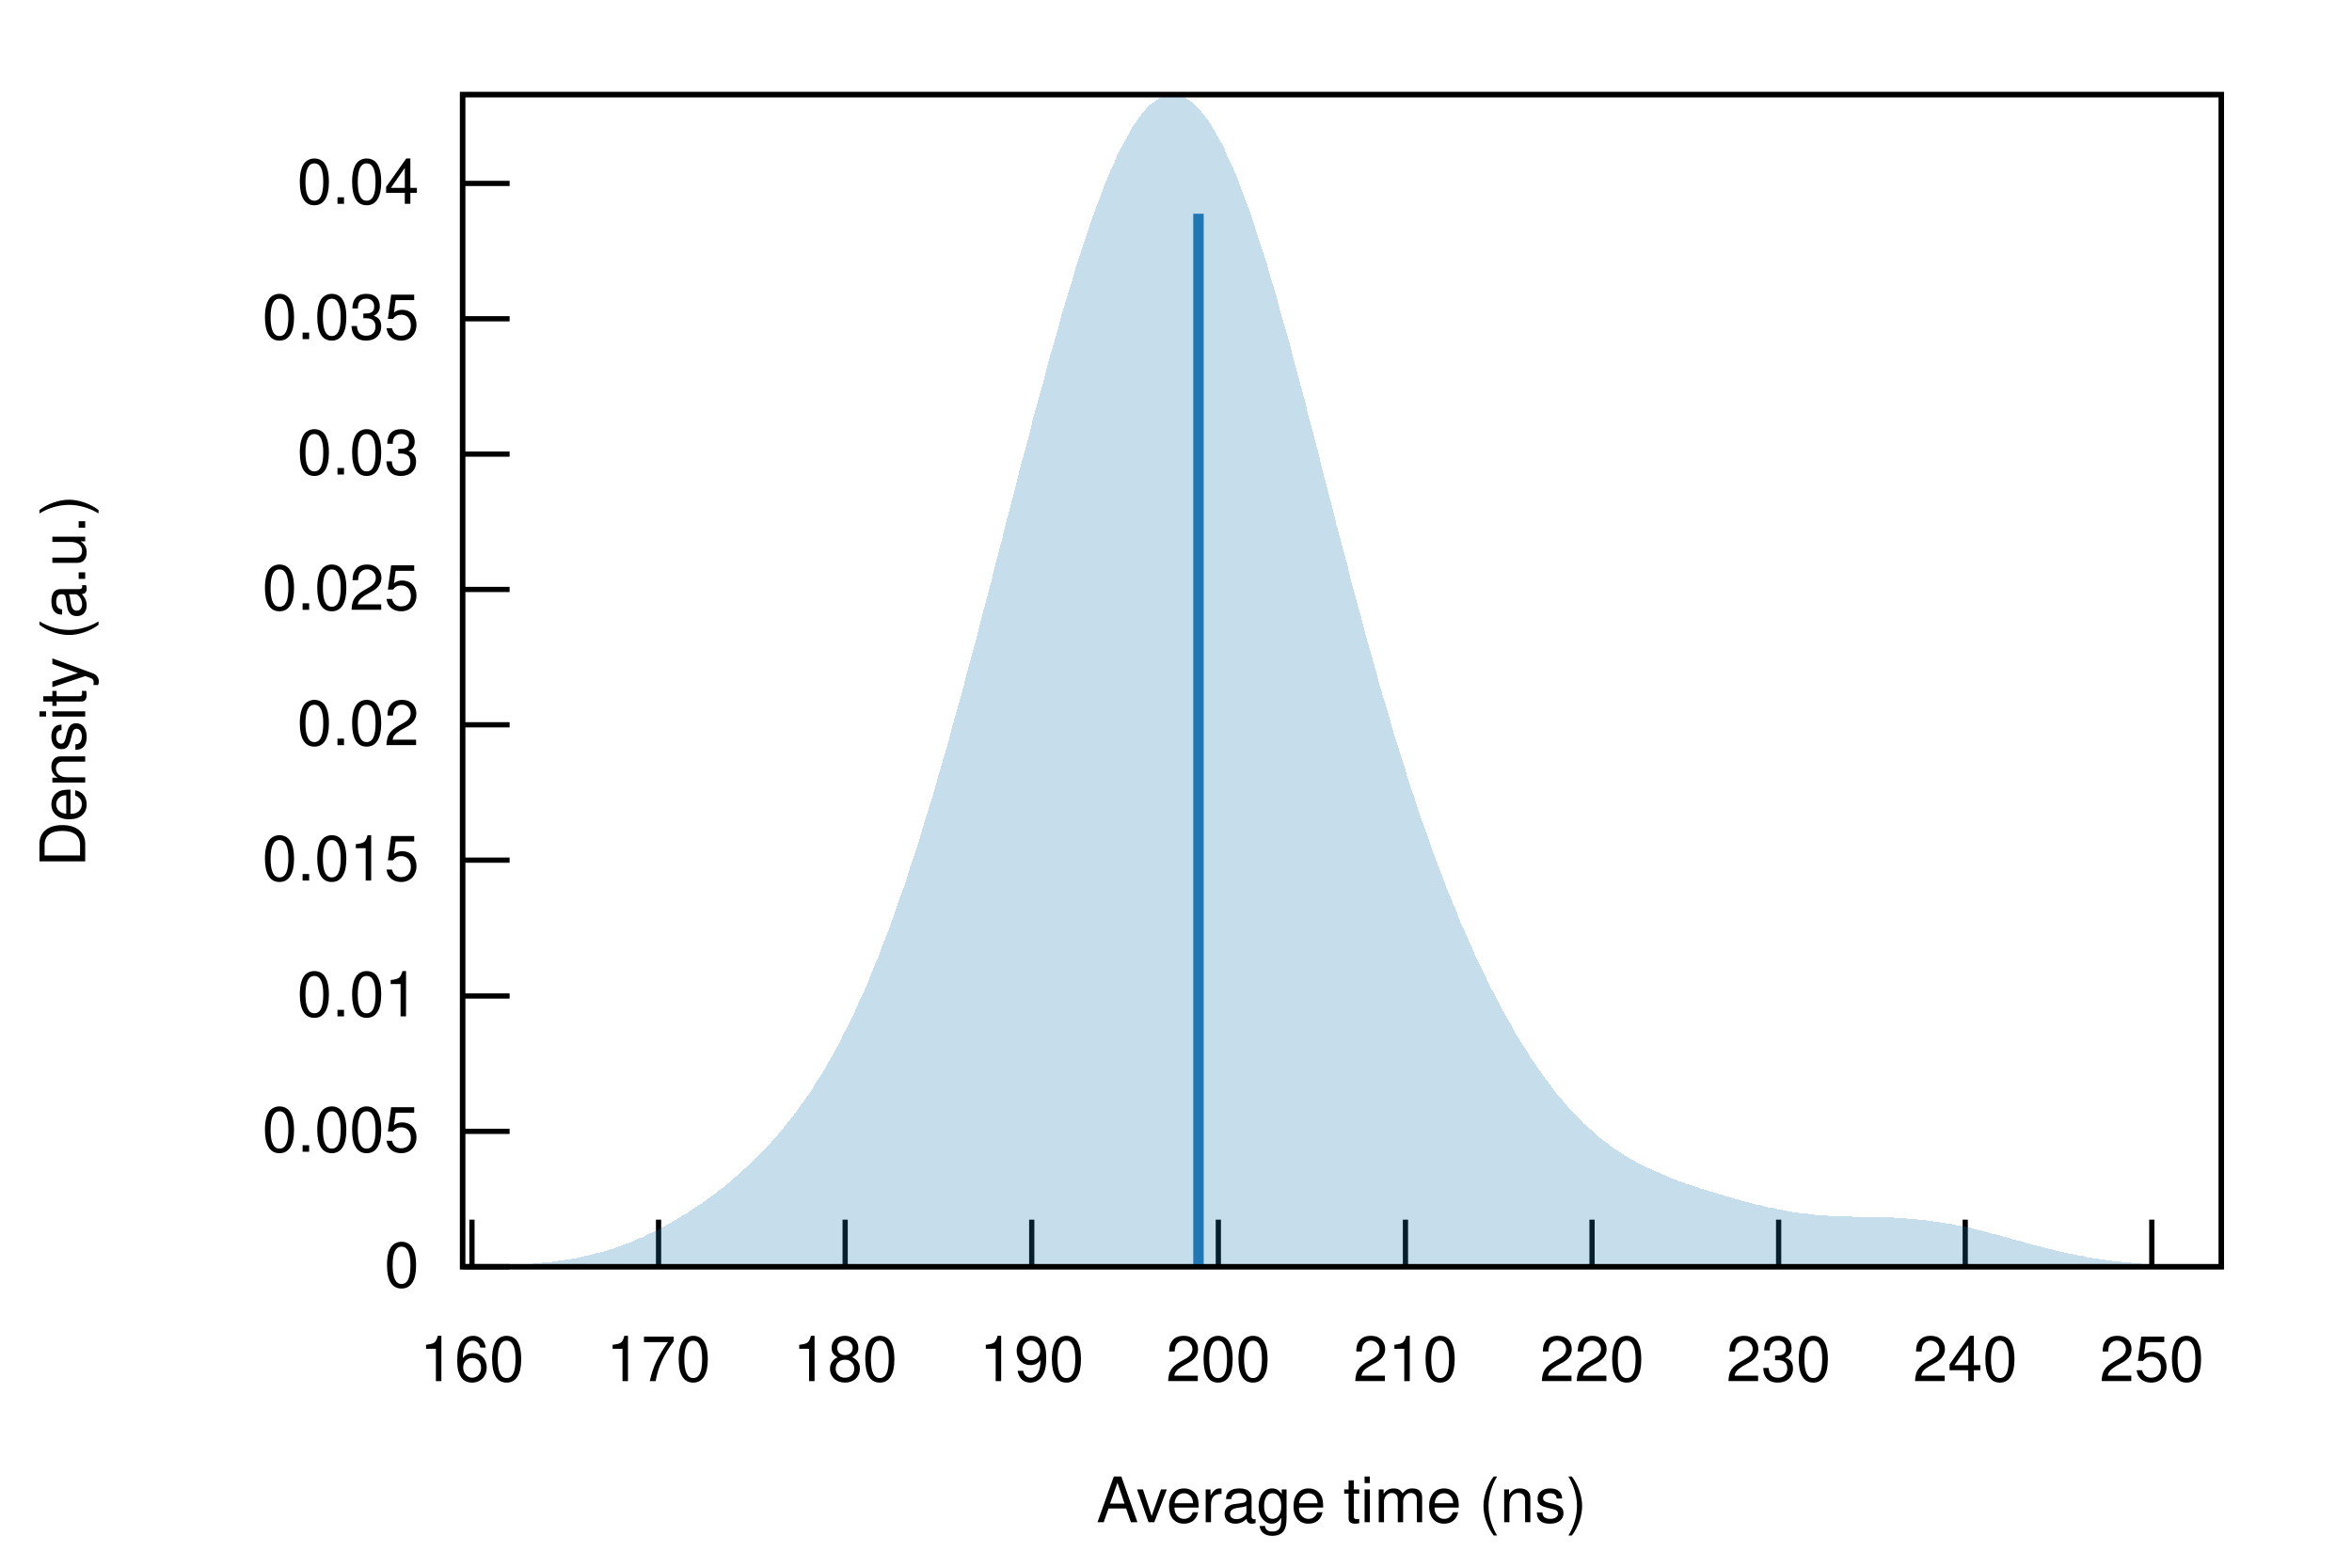
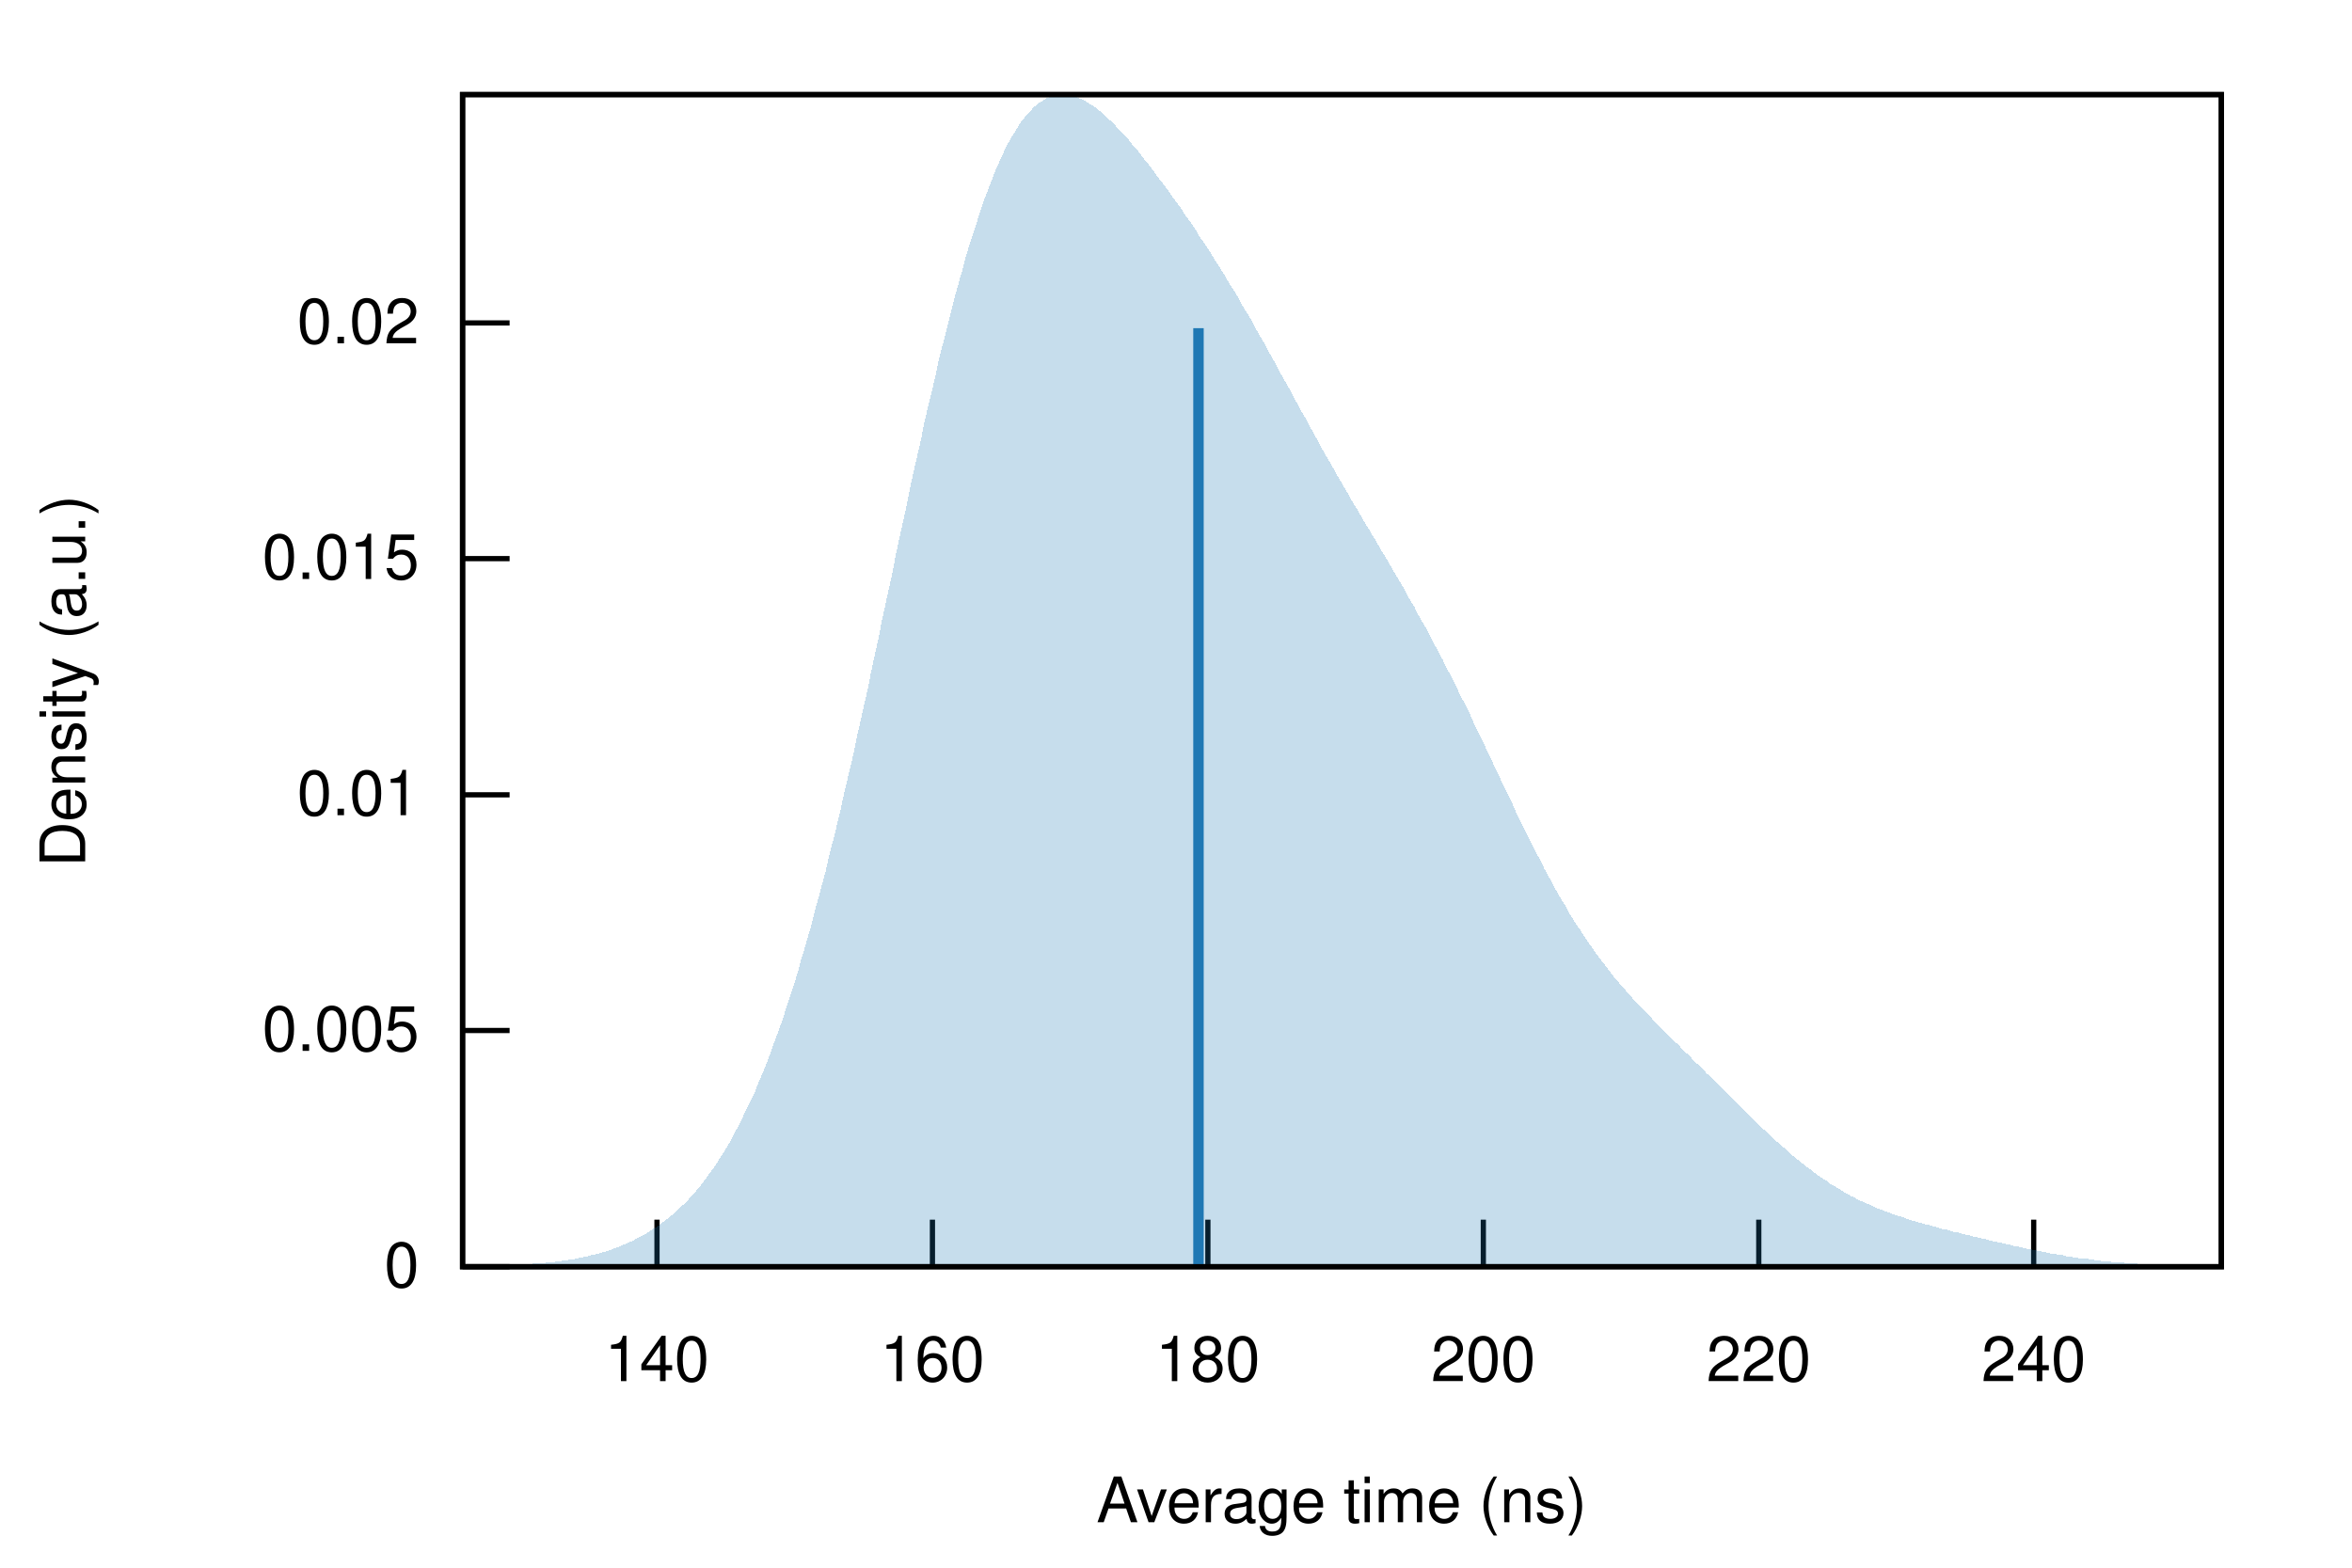
<svg xmlns="http://www.w3.org/2000/svg" xmlns:xlink="http://www.w3.org/1999/xlink" viewBox="0 0 450 300">
  <g id="gnuplot_canvas">
    <rect x="0" y="0" width="450" height="300" fill="none" />
    <defs>
      <circle id="gpDot" r="0.5" stroke-width="0.5" />
      <path id="gpPt0" stroke-width="0.222" stroke="currentColor" d="M-1,0 h2 M0,-1 v2" />
      <path id="gpPt1" stroke-width="0.222" stroke="currentColor" d="M-1,-1 L1,1 M1,-1 L-1,1" />
      <path id="gpPt2" stroke-width="0.222" stroke="currentColor" d="M-1,0 L1,0 M0,-1 L0,1 M-1,-1 L1,1 M-1,1 L1,-1" />
      <rect id="gpPt3" stroke-width="0.222" stroke="currentColor" x="-1" y="-1" width="2" height="2" />
      <rect id="gpPt4" stroke-width="0.222" stroke="currentColor" fill="currentColor" x="-1" y="-1" width="2" height="2" />
      <circle id="gpPt5" stroke-width="0.222" stroke="currentColor" cx="0" cy="0" r="1" />
      <use xlink:href="#gpPt5" id="gpPt6" fill="currentColor" stroke="none" />
      <path id="gpPt7" stroke-width="0.222" stroke="currentColor" d="M0,-1.33 L-1.33,0.67 L1.33,0.67 z" />
      <use xlink:href="#gpPt7" id="gpPt8" fill="currentColor" stroke="none" />
      <use xlink:href="#gpPt7" id="gpPt9" stroke="currentColor" transform="rotate(180)" />
      <use xlink:href="#gpPt9" id="gpPt10" fill="currentColor" stroke="none" />
      <use xlink:href="#gpPt3" id="gpPt11" stroke="currentColor" transform="rotate(45)" />
      <use xlink:href="#gpPt11" id="gpPt12" fill="currentColor" stroke="none" />
      <path id="gpPt13" stroke-width="0.222" stroke="currentColor" d="M0,1.330 L1.265,0.411 L0.782,-1.067 L-0.782,-1.076 L-1.265,0.411 z" />
      <use xlink:href="#gpPt13" id="gpPt14" fill="currentColor" stroke="none" />
      <filter id="textbox" filterUnits="objectBoundingBox" x="0" y="0" height="1" width="1">
        <feFlood flood-color="white" flood-opacity="1" result="bgnd" />
        <feComposite in="SourceGraphic" in2="bgnd" operator="atop" />
      </filter>
      <filter id="greybox" filterUnits="objectBoundingBox" x="0" y="0" height="1" width="1">
        <feFlood flood-color="lightgrey" flood-opacity="1" result="grey" />
        <feComposite in="SourceGraphic" in2="grey" operator="atop" />
      </filter>
    </defs>
    <g fill="none" color="white" stroke="currentColor" stroke-width="1.00" stroke-linecap="butt" stroke-linejoin="miter">
</g>
    <g fill="none" color="black" stroke="currentColor" stroke-width="1.00" stroke-linecap="butt" stroke-linejoin="miter">
      <path stroke="black" d="M88.5,242.4 L97.5,242.4  " />
      <g transform="translate(80.2,246.3)" stroke="none" fill="black" font-family="Helvetica" font-size="12.00" text-anchor="end">
        <text>
          <tspan font-family="Helvetica"> 0</tspan>
        </text>
      </g>
    </g>
    <g fill="none" color="black" stroke="currentColor" stroke-width="1.00" stroke-linecap="butt" stroke-linejoin="miter">
-       <path stroke="black" d="M88.5,216.5 L97.5,216.5  " />
-       <g transform="translate(80.2,220.4)" stroke="none" fill="black" font-family="Helvetica" font-size="12.00" text-anchor="end">
+       <path stroke="black" d="M88.5,197.2 L97.5,197.2  " />
+       <g transform="translate(80.2,201.1)" stroke="none" fill="black" font-family="Helvetica" font-size="12.00" text-anchor="end">
        <text>
          <tspan font-family="Helvetica"> 0.005</tspan>
        </text>
      </g>
    </g>
    <g fill="none" color="black" stroke="currentColor" stroke-width="1.00" stroke-linecap="butt" stroke-linejoin="miter">
-       <path stroke="black" d="M88.5,190.6 L97.5,190.6  " />
-       <g transform="translate(80.2,194.5)" stroke="none" fill="black" font-family="Helvetica" font-size="12.00" text-anchor="end">
+       <path stroke="black" d="M88.5,152.1 L97.5,152.1  " />
+       <g transform="translate(80.2,156.0)" stroke="none" fill="black" font-family="Helvetica" font-size="12.00" text-anchor="end">
        <text>
          <tspan font-family="Helvetica"> 0.01</tspan>
        </text>
      </g>
    </g>
    <g fill="none" color="black" stroke="currentColor" stroke-width="1.00" stroke-linecap="butt" stroke-linejoin="miter">
-       <path stroke="black" d="M88.5,164.6 L97.5,164.6  " />
-       <g transform="translate(80.2,168.5)" stroke="none" fill="black" font-family="Helvetica" font-size="12.00" text-anchor="end">
+       <path stroke="black" d="M88.5,106.9 L97.5,106.9  " />
+       <g transform="translate(80.2,110.8)" stroke="none" fill="black" font-family="Helvetica" font-size="12.00" text-anchor="end">
        <text>
          <tspan font-family="Helvetica"> 0.015</tspan>
        </text>
      </g>
    </g>
    <g fill="none" color="black" stroke="currentColor" stroke-width="1.00" stroke-linecap="butt" stroke-linejoin="miter">
-       <path stroke="black" d="M88.5,138.7 L97.5,138.7  " />
-       <g transform="translate(80.2,142.6)" stroke="none" fill="black" font-family="Helvetica" font-size="12.00" text-anchor="end">
+       <path stroke="black" d="M88.5,61.8 L97.5,61.8  " />
+       <g transform="translate(80.2,65.7)" stroke="none" fill="black" font-family="Helvetica" font-size="12.00" text-anchor="end">
        <text>
          <tspan font-family="Helvetica"> 0.02</tspan>
        </text>
      </g>
    </g>
    <g fill="none" color="black" stroke="currentColor" stroke-width="1.00" stroke-linecap="butt" stroke-linejoin="miter">
-       <path stroke="black" d="M88.5,112.8 L97.5,112.8  " />
-       <g transform="translate(80.2,116.7)" stroke="none" fill="black" font-family="Helvetica" font-size="12.00" text-anchor="end">
+       <path stroke="black" d="M125.7,242.4 L125.7,233.4  " />
+       <g transform="translate(125.7,264.3)" stroke="none" fill="black" font-family="Helvetica" font-size="12.00" text-anchor="middle">
        <text>
-           <tspan font-family="Helvetica"> 0.025</tspan>
+           <tspan font-family="Helvetica"> 140</tspan>
        </text>
      </g>
    </g>
    <g fill="none" color="black" stroke="currentColor" stroke-width="1.00" stroke-linecap="butt" stroke-linejoin="miter">
-       <path stroke="black" d="M88.5,86.9 L97.5,86.9  " />
-       <g transform="translate(80.2,90.8)" stroke="none" fill="black" font-family="Helvetica" font-size="12.00" text-anchor="end">
-         <text>
-           <tspan font-family="Helvetica"> 0.03</tspan>
-         </text>
-       </g>
-     </g>
-     <g fill="none" color="black" stroke="currentColor" stroke-width="1.00" stroke-linecap="butt" stroke-linejoin="miter">
-       <path stroke="black" d="M88.5,61.0 L97.5,61.0  " />
-       <g transform="translate(80.2,64.9)" stroke="none" fill="black" font-family="Helvetica" font-size="12.00" text-anchor="end">
-         <text>
-           <tspan font-family="Helvetica"> 0.035</tspan>
-         </text>
-       </g>
-     </g>
-     <g fill="none" color="black" stroke="currentColor" stroke-width="1.00" stroke-linecap="butt" stroke-linejoin="miter">
-       <path stroke="black" d="M88.5,35.1 L97.5,35.1  " />
-       <g transform="translate(80.2,39.0)" stroke="none" fill="black" font-family="Helvetica" font-size="12.00" text-anchor="end">
-         <text>
-           <tspan font-family="Helvetica"> 0.04</tspan>
-         </text>
-       </g>
-     </g>
-     <g fill="none" color="black" stroke="currentColor" stroke-width="1.00" stroke-linecap="butt" stroke-linejoin="miter">
-       <path stroke="black" d="M90.3,242.4 L90.3,233.4  " />
-       <g transform="translate(90.3,264.3)" stroke="none" fill="black" font-family="Helvetica" font-size="12.00" text-anchor="middle">
+       <path stroke="black" d="M178.4,242.4 L178.4,233.4  " />
+       <g transform="translate(178.4,264.3)" stroke="none" fill="black" font-family="Helvetica" font-size="12.00" text-anchor="middle">
        <text>
          <tspan font-family="Helvetica"> 160</tspan>
        </text>
      </g>
    </g>
    <g fill="none" color="black" stroke="currentColor" stroke-width="1.00" stroke-linecap="butt" stroke-linejoin="miter">
-       <path stroke="black" d="M126.0,242.4 L126.0,233.4  " />
-       <g transform="translate(126.0,264.3)" stroke="none" fill="black" font-family="Helvetica" font-size="12.00" text-anchor="middle">
-         <text>
-           <tspan font-family="Helvetica"> 170</tspan>
-         </text>
-       </g>
-     </g>
-     <g fill="none" color="black" stroke="currentColor" stroke-width="1.00" stroke-linecap="butt" stroke-linejoin="miter">
-       <path stroke="black" d="M161.7,242.4 L161.7,233.4  " />
-       <g transform="translate(161.7,264.3)" stroke="none" fill="black" font-family="Helvetica" font-size="12.00" text-anchor="middle">
+       <path stroke="black" d="M231.1,242.4 L231.1,233.4  " />
+       <g transform="translate(231.1,264.3)" stroke="none" fill="black" font-family="Helvetica" font-size="12.00" text-anchor="middle">
        <text>
          <tspan font-family="Helvetica"> 180</tspan>
        </text>
      </g>
    </g>
    <g fill="none" color="black" stroke="currentColor" stroke-width="1.00" stroke-linecap="butt" stroke-linejoin="miter">
-       <path stroke="black" d="M197.4,242.4 L197.4,233.4  " />
-       <g transform="translate(197.4,264.3)" stroke="none" fill="black" font-family="Helvetica" font-size="12.00" text-anchor="middle">
-         <text>
-           <tspan font-family="Helvetica"> 190</tspan>
-         </text>
-       </g>
-     </g>
-     <g fill="none" color="black" stroke="currentColor" stroke-width="1.00" stroke-linecap="butt" stroke-linejoin="miter">
-       <path stroke="black" d="M233.1,242.4 L233.1,233.4  " />
-       <g transform="translate(233.1,264.3)" stroke="none" fill="black" font-family="Helvetica" font-size="12.00" text-anchor="middle">
+       <path stroke="black" d="M283.8,242.4 L283.8,233.4  " />
+       <g transform="translate(283.8,264.3)" stroke="none" fill="black" font-family="Helvetica" font-size="12.00" text-anchor="middle">
        <text>
          <tspan font-family="Helvetica"> 200</tspan>
        </text>
      </g>
    </g>
    <g fill="none" color="black" stroke="currentColor" stroke-width="1.00" stroke-linecap="butt" stroke-linejoin="miter">
-       <path stroke="black" d="M268.9,242.4 L268.9,233.4  " />
-       <g transform="translate(268.9,264.3)" stroke="none" fill="black" font-family="Helvetica" font-size="12.00" text-anchor="middle">
-         <text>
-           <tspan font-family="Helvetica"> 210</tspan>
-         </text>
-       </g>
-     </g>
-     <g fill="none" color="black" stroke="currentColor" stroke-width="1.00" stroke-linecap="butt" stroke-linejoin="miter">
-       <path stroke="black" d="M304.6,242.4 L304.6,233.4  " />
-       <g transform="translate(304.6,264.3)" stroke="none" fill="black" font-family="Helvetica" font-size="12.00" text-anchor="middle">
+       <path stroke="black" d="M336.5,242.4 L336.5,233.4  " />
+       <g transform="translate(336.5,264.3)" stroke="none" fill="black" font-family="Helvetica" font-size="12.00" text-anchor="middle">
        <text>
          <tspan font-family="Helvetica"> 220</tspan>
        </text>
      </g>
    </g>
    <g fill="none" color="black" stroke="currentColor" stroke-width="1.00" stroke-linecap="butt" stroke-linejoin="miter">
-       <path stroke="black" d="M340.3,242.4 L340.3,233.4  " />
-       <g transform="translate(340.3,264.3)" stroke="none" fill="black" font-family="Helvetica" font-size="12.00" text-anchor="middle">
-         <text>
-           <tspan font-family="Helvetica"> 230</tspan>
-         </text>
-       </g>
-     </g>
-     <g fill="none" color="black" stroke="currentColor" stroke-width="1.00" stroke-linecap="butt" stroke-linejoin="miter">
-       <path stroke="black" d="M376.0,242.4 L376.0,233.4  " />
-       <g transform="translate(376.0,264.3)" stroke="none" fill="black" font-family="Helvetica" font-size="12.00" text-anchor="middle">
+       <path stroke="black" d="M389.1,242.4 L389.1,233.4  " />
+       <g transform="translate(389.1,264.3)" stroke="none" fill="black" font-family="Helvetica" font-size="12.00" text-anchor="middle">
        <text>
          <tspan font-family="Helvetica"> 240</tspan>
-         </text>
-       </g>
-     </g>
-     <g fill="none" color="black" stroke="currentColor" stroke-width="1.00" stroke-linecap="butt" stroke-linejoin="miter">
-       <path stroke="black" d="M411.7,242.4 L411.7,233.4  " />
-       <g transform="translate(411.7,264.3)" stroke="none" fill="black" font-family="Helvetica" font-size="12.00" text-anchor="middle">
-         <text>
-           <tspan font-family="Helvetica"> 250</tspan>
        </text>
      </g>
    </g>
    <g fill="none" color="black" stroke="currentColor" stroke-width="1.00" stroke-linecap="butt" stroke-linejoin="miter">
</g>
    <g fill="none" color="black" stroke="currentColor" stroke-width="1.00" stroke-linecap="butt" stroke-linejoin="miter">
      <path stroke="black" d="M88.5,18.1 L88.5,242.4 L425.0,242.4 L425.0,18.1 L88.5,18.1 Z  " />
    </g>
    <g fill="none" color="black" stroke="currentColor" stroke-width="1.00" stroke-linecap="butt" stroke-linejoin="miter">
      <g transform="translate(16.3,130.3) rotate(270)" stroke="none" fill="black" font-family="Helvetica" font-size="12.00" text-anchor="middle">
        <text>
          <tspan font-family="Helvetica">Density (a.u.)</tspan>
        </text>
      </g>
    </g>
    <g fill="none" color="black" stroke="currentColor" stroke-width="1.00" stroke-linecap="butt" stroke-linejoin="miter">
      <g transform="translate(256.7,291.3)" stroke="none" fill="black" font-family="Helvetica" font-size="12.00" text-anchor="middle">
        <text>
          <tspan font-family="Helvetica">Average time (ns)</tspan>
        </text>
      </g>
    </g>
    <g fill="none" color="black" stroke="currentColor" stroke-width="1.00" stroke-linecap="butt" stroke-linejoin="miter">
</g>
    <g id="gnuplot_plot_1">
      <g fill="none" color="black" stroke="currentColor" stroke-width="1.00" stroke-linecap="butt" stroke-linejoin="miter">
        <g stroke="none" shape-rendering="crispEdges">
-           <polygon fill="rgb( 31, 120, 180)" fill-opacity="0.25" points="88.5,242.3 89.2,242.3 89.8,242.3 90.5,242.3 91.2,242.3 91.9,242.3 92.5,242.3 93.2,242.2 93.9,242.2 94.6,242.2 95.2,242.2 95.9,242.2 96.6,242.1 97.3,242.1 97.9,242.1 98.6,242.0 99.3,242.0 100.0,242.0 100.6,241.9 101.3,241.9 102.0,241.8 102.7,241.8 103.3,241.7 104.0,241.6 104.7,241.6 105.4,241.5 106.0,241.4 106.7,241.3 107.4,241.2 108.1,241.1 108.7,241.0 109.4,240.9 110.1,240.8 110.8,240.6 111.4,240.5 112.1,240.3 112.8,240.2 113.5,240.0 114.1,239.8 114.8,239.7 115.5,239.5 116.1,239.3 116.8,239.1 117.5,238.9 118.2,238.6 118.8,238.4 119.5,238.1 120.2,237.9 120.9,237.6 121.5,237.3 122.2,237.0 122.9,236.8 123.6,236.4 124.2,236.1 124.9,235.8 125.6,235.5 126.3,235.1 126.9,234.8 127.6,234.4 128.3,234.0 129.0,233.6 129.6,233.2 130.3,232.8 131.0,232.4 131.7,232.0 132.3,231.5 133.0,231.1 133.7,230.6 134.4,230.2 135.0,229.7 135.7,229.2 136.4,228.7 137.1,228.2 137.7,227.7 138.4,227.2 139.1,226.6 139.8,226.1 140.4,225.5 141.1,224.9 141.8,224.3 142.4,223.7 143.1,223.1 143.8,222.4 144.5,221.8 145.1,221.1 145.8,220.4 146.5,219.7 147.2,219.0 147.8,218.3 148.5,217.5 149.2,216.7 149.9,215.9 150.5,215.1 151.2,214.2 151.9,213.3 152.6,212.4 153.2,211.5 153.9,210.6 154.6,209.6 155.3,208.6 155.9,207.5 156.6,206.5 157.3,205.4 158.0,204.2 158.6,203.1 159.3,201.9 160.0,200.6 160.7,199.4 161.3,198.0 162.0,196.7 162.7,195.3 163.4,193.9 164.0,192.5 164.7,191.0 165.4,189.5 166.1,187.9 166.7,186.3 167.4,184.6 168.1,183.0 168.7,181.2 169.4,179.5 170.1,177.7 170.8,175.8 171.4,174.0 172.1,172.0 172.8,170.1 173.5,168.1 174.1,166.0 174.8,164.0 175.5,161.9 176.2,159.7 176.8,157.5 177.5,155.3 178.2,153.1 178.9,150.8 179.5,148.5 180.2,146.2 180.9,143.8 181.6,141.4 182.2,139.0 182.9,136.6 183.6,134.1 184.3,131.6 184.9,129.1 185.6,126.6 186.3,124.0 187.0,121.5 187.6,118.9 188.3,116.3 189.0,113.7 189.7,111.1 190.3,108.5 191.0,105.9 191.7,103.3 192.3,100.7 193.0,98.1 193.7,95.4 194.4,92.8 195.0,90.2 195.7,87.6 196.4,85.1 197.1,82.5 197.7,79.9 198.4,77.4 199.1,74.9 199.8,72.4 200.4,69.9 201.1,67.5 201.8,65.1 202.5,62.7 203.1,60.3 203.8,58.0 204.5,55.7 205.2,53.5 205.8,51.3 206.5,49.2 207.2,47.1 207.9,45.0 208.5,43.0 209.2,41.1 209.9,39.2 210.6,37.4 211.2,35.7 211.9,34.0 212.6,32.4 213.3,30.9 213.9,29.4 214.6,28.1 215.3,26.8 216.0,25.6 216.6,24.4 217.3,23.4 218.0,22.4 218.6,21.6 219.3,20.8 220.0,20.1 220.7,19.6 221.3,19.1 222.0,18.7 222.7,18.4 223.4,18.2 224.0,18.1 224.7,18.1 225.4,18.2 226.1,18.4 226.7,18.7 227.4,19.1 228.1,19.6 228.8,20.2 229.4,20.9 230.1,21.7 230.8,22.6 231.5,23.5 232.1,24.6 232.8,25.8 233.5,27.0 234.2,28.3 234.8,29.8 235.5,31.2 236.2,32.8 236.9,34.5 237.5,36.2 238.2,38.0 238.9,39.9 239.6,41.8 240.2,43.8 240.9,45.9 241.6,48.0 242.3,50.2 242.9,52.4 243.6,54.7 244.3,57.0 244.9,59.4 245.6,61.8 246.3,64.2 247.0,66.7 247.6,69.2 248.3,71.7 249.0,74.3 249.7,76.8 250.3,79.4 251.0,82.0 251.7,84.6 252.4,87.3 253.0,89.9 253.7,92.5 254.4,95.2 255.1,97.8 255.7,100.4 256.4,103.0 257.1,105.6 257.8,108.2 258.4,110.8 259.1,113.3 259.8,115.9 260.5,118.4 261.1,120.9 261.8,123.3 262.5,125.8 263.2,128.2 263.8,130.6 264.5,132.9 265.2,135.2 265.9,137.5 266.5,139.8 267.2,142.0 267.9,144.2 268.6,146.3 269.2,148.5 269.9,150.6 270.6,152.6 271.2,154.6 271.9,156.6 272.6,158.5 273.3,160.5 273.9,162.3 274.6,164.2 275.3,166.0 276.0,167.8 276.6,169.5 277.3,171.2 278.0,172.9 278.7,174.5 279.3,176.2 280.0,177.7 280.7,179.3 281.4,180.8 282.0,182.3 282.7,183.8 283.4,185.2 284.1,186.6 284.7,188.0 285.4,189.3 286.1,190.6 286.8,191.9 287.4,193.2 288.1,194.4 288.8,195.6 289.5,196.8 290.1,198.0 290.8,199.1 291.5,200.2 292.2,201.2 292.8,202.3 293.5,203.3 294.2,204.3 294.9,205.3 295.5,206.2 296.2,207.1 296.9,208.0 297.5,208.9 298.2,209.7 298.9,210.5 299.6,211.3 300.2,212.1 300.9,212.8 301.6,213.5 302.3,214.2 302.9,214.9 303.6,215.5 304.3,216.1 305.0,216.7 305.6,217.3 306.3,217.9 307.0,218.4 307.7,218.9 308.3,219.4 309.0,219.9 309.7,220.3 310.4,220.8 311.0,221.2 311.7,221.6 312.4,222.0 313.1,222.4 313.7,222.7 314.4,223.1 315.1,223.4 315.8,223.7 316.4,224.0 317.1,224.3 317.8,224.6 318.5,224.9 319.1,225.2 319.8,225.5 320.5,225.7 321.2,226.0 321.8,226.2 322.5,226.5 323.2,226.7 323.8,226.9 324.5,227.1 325.2,227.4 325.9,227.6 326.5,227.8 327.2,228.0 327.9,228.2 328.6,228.4 329.2,228.6 329.9,228.8 330.6,229.0 331.3,229.2 331.9,229.4 332.6,229.6 333.3,229.8 334.0,230.0 334.6,230.1 335.3,230.3 336.0,230.5 336.7,230.6 337.3,230.8 338.0,231.0 338.7,231.1 339.4,231.2 340.0,231.4 340.7,231.5 341.4,231.6 342.1,231.8 342.7,231.9 343.4,232.0 344.1,232.1 344.8,232.2 345.4,232.2 346.1,232.3 346.8,232.4 347.4,232.5 348.1,232.5 348.8,232.6 349.5,232.6 350.1,232.7 350.8,232.7 351.5,232.7 352.2,232.8 352.8,232.8 353.5,232.8 354.2,232.8 354.9,232.9 355.5,232.9 356.2,232.9 356.9,232.9 357.6,232.9 358.2,232.9 358.9,232.9 359.6,233.0 360.3,233.0 360.9,233.0 361.6,233.0 362.3,233.0 363.0,233.1 363.6,233.1 364.3,233.1 365.0,233.2 365.7,233.2 366.3,233.3 367.0,233.4 367.7,233.4 368.4,233.5 369.0,233.6 369.7,233.7 370.4,233.8 371.1,233.9 371.7,234.0 372.4,234.1 373.1,234.2 373.7,234.3 374.4,234.5 375.1,234.6 375.8,234.7 376.4,234.9 377.1,235.0 377.8,235.2 378.5,235.4 379.1,235.5 379.8,235.7 380.5,235.9 381.2,236.1 381.8,236.2 382.5,236.4 383.2,236.6 383.9,236.8 384.5,237.0 385.2,237.2 385.9,237.4 386.6,237.5 387.2,237.7 387.9,237.9 388.6,238.1 389.3,238.3 389.9,238.5 390.6,238.6 391.3,238.8 392.0,239.0 392.6,239.1 393.3,239.3 394.0,239.5 394.7,239.6 395.3,239.8 396.0,239.9 396.7,240.0 397.4,240.2 398.0,240.3 398.7,240.4 399.4,240.6 400.0,240.7 400.7,240.8 401.4,240.9 402.1,241.0 402.7,241.1 403.4,241.2 404.1,241.3 404.8,241.3 405.4,241.4 406.1,241.5 406.8,241.6 407.5,241.6 408.1,241.7 408.8,241.7 409.5,241.8 410.2,241.9 410.8,241.9 411.5,241.9 412.2,242.0 412.9,242.0 413.5,242.1 414.2,242.1 414.9,242.1 415.6,242.1 416.2,242.2 416.9,242.2 417.6,242.2 418.3,242.2 418.9,242.2 419.6,242.3 420.3,242.3 421.0,242.3 421.6,242.3 422.3,242.3 423.0,242.3 423.7,242.3 424.3,242.3 425.0,242.3 425.0,242.4 424.3,242.4 423.7,242.4 423.0,242.4 422.3,242.4 421.6,242.4 421.0,242.4 420.3,242.4 419.6,242.4 418.9,242.4 418.3,242.4 417.6,242.4 416.9,242.4 416.2,242.4 415.6,242.4 414.9,242.4 414.2,242.4 413.5,242.4 412.9,242.4 412.2,242.4 411.5,242.4 410.8,242.4 410.2,242.4 409.5,242.4 408.8,242.4 408.1,242.4 407.5,242.4 406.8,242.4 406.1,242.4 405.4,242.4 404.8,242.4 404.1,242.4 403.4,242.4 402.7,242.4 402.1,242.4 401.4,242.4 400.7,242.4 400.0,242.4 399.4,242.4 398.7,242.4 398.0,242.4 397.4,242.4 396.7,242.4 396.0,242.4 395.3,242.4 394.7,242.4 394.0,242.4 393.3,242.4 392.6,242.4 392.0,242.4 391.3,242.4 390.6,242.4 389.9,242.4 389.3,242.4 388.6,242.4 387.9,242.4 387.2,242.4 386.6,242.4 385.9,242.4 385.2,242.4 384.5,242.4 383.9,242.4 383.2,242.4 382.5,242.4 381.8,242.4 381.2,242.4 380.5,242.4 379.8,242.4 379.1,242.4 378.5,242.4 377.8,242.4 377.1,242.4 376.4,242.4 375.8,242.4 375.1,242.4 374.4,242.4 373.7,242.4 373.1,242.4 372.4,242.4 371.7,242.4 371.1,242.4 370.4,242.4 369.7,242.4 369.0,242.4 368.4,242.4 367.7,242.4 367.0,242.4 366.3,242.4 365.7,242.4 365.0,242.4 364.3,242.4 363.6,242.4 363.0,242.4 362.3,242.4 361.6,242.4 360.9,242.4 360.3,242.4 359.6,242.4 358.9,242.4 358.2,242.4 357.6,242.4 356.9,242.4 356.2,242.4 355.5,242.4 354.9,242.4 354.2,242.4 353.5,242.4 352.8,242.4 352.2,242.4 351.5,242.4 350.8,242.4 350.1,242.4 349.5,242.4 348.8,242.4 348.1,242.4 347.4,242.4 346.8,242.4 346.1,242.4 345.4,242.4 344.8,242.4 344.1,242.4 343.4,242.4 342.7,242.4 342.1,242.4 341.4,242.4 340.7,242.4 340.0,242.4 339.4,242.4 338.7,242.4 338.0,242.4 337.3,242.4 336.7,242.4 336.0,242.4 335.3,242.4 334.6,242.4 334.0,242.4 333.3,242.4 332.6,242.4 331.9,242.4 331.3,242.4 330.6,242.4 329.9,242.4 329.2,242.4 328.6,242.4 327.9,242.4 327.2,242.4 326.5,242.4 325.9,242.4 325.2,242.4 324.5,242.4 323.8,242.4 323.2,242.4 322.5,242.4 321.8,242.4 321.2,242.4 320.5,242.4 319.8,242.4 319.1,242.4 318.5,242.4 317.8,242.4 317.1,242.4 316.4,242.4 315.8,242.4 315.1,242.4 314.4,242.4 313.7,242.4 313.1,242.4 312.4,242.4 311.7,242.4 311.0,242.4 310.4,242.4 309.7,242.4 309.0,242.4 308.3,242.4 307.7,242.4 307.0,242.4 306.3,242.4 305.6,242.4 305.0,242.4 304.3,242.4 303.6,242.4 302.9,242.4 302.3,242.4 301.6,242.4 300.9,242.4 300.2,242.4 299.6,242.4 298.9,242.4 298.2,242.4 297.5,242.4 296.9,242.4 296.2,242.4 295.5,242.4 294.9,242.4 294.2,242.4 293.5,242.4 292.8,242.4 292.2,242.4 291.5,242.4 290.8,242.4 290.1,242.4 289.5,242.4 288.8,242.4 288.1,242.4 287.4,242.4 286.8,242.4 286.1,242.4 285.4,242.4 284.7,242.4 284.1,242.4 283.4,242.4 282.7,242.4 282.0,242.4 281.4,242.4 280.7,242.4 280.0,242.4 279.3,242.4 278.7,242.4 278.0,242.4 277.3,242.4 276.6,242.4 276.0,242.4 275.3,242.4 274.6,242.4 273.9,242.4 273.3,242.4 272.6,242.4 271.9,242.4 271.2,242.4 270.6,242.4 269.9,242.4 269.2,242.4 268.6,242.4 267.9,242.4 267.2,242.4 266.5,242.4 265.9,242.4 265.2,242.4 264.5,242.4 263.8,242.4 263.2,242.4 262.5,242.4 261.8,242.4 261.1,242.4 260.5,242.4 259.8,242.4 259.1,242.4 258.4,242.4 257.8,242.4 257.1,242.4 256.4,242.4 255.7,242.4 255.1,242.4 254.4,242.4 253.7,242.4 253.0,242.4 252.4,242.4 251.7,242.4 251.0,242.4 250.3,242.4 249.7,242.4 249.0,242.4 248.3,242.4 247.6,242.4 247.0,242.4 246.3,242.4 245.6,242.4 244.9,242.4 244.3,242.4 243.6,242.4 242.9,242.4 242.3,242.4 241.6,242.4 240.9,242.4 240.2,242.4 239.6,242.4 238.9,242.4 238.2,242.4 237.5,242.4 236.9,242.4 236.2,242.4 235.5,242.4 234.8,242.4 234.2,242.4 233.5,242.4 232.8,242.4 232.1,242.4 231.5,242.4 230.8,242.4 230.1,242.4 229.4,242.4 228.8,242.4 228.1,242.4 227.4,242.4 226.7,242.4 226.1,242.4 225.4,242.4 224.7,242.4 224.0,242.4 223.4,242.4 222.7,242.4 222.0,242.4 221.3,242.4 220.7,242.4 220.0,242.4 219.3,242.4 218.6,242.4 218.0,242.4 217.3,242.4 216.6,242.4 216.0,242.4 215.3,242.4 214.6,242.4 213.9,242.4 213.3,242.4 212.6,242.4 211.9,242.4 211.2,242.4 210.6,242.4 209.9,242.4 209.2,242.4 208.5,242.4 207.9,242.4 207.2,242.4 206.5,242.4 205.8,242.4 205.2,242.4 204.5,242.4 203.8,242.4 203.1,242.4 202.5,242.4 201.8,242.4 201.1,242.4 200.4,242.4 199.8,242.4 199.1,242.4 198.4,242.4 197.7,242.4 197.1,242.4 196.4,242.4 195.7,242.4 195.0,242.4 194.4,242.4 193.7,242.4 193.0,242.4 192.3,242.4 191.7,242.4 191.0,242.4 190.3,242.4 189.7,242.4 189.0,242.4 188.3,242.4 187.6,242.4 187.0,242.4 186.3,242.4 185.6,242.4 184.9,242.4 184.3,242.4 183.6,242.4 182.9,242.4 182.2,242.4 181.6,242.4 180.9,242.4 180.2,242.4 179.5,242.4 178.9,242.4 178.2,242.4 177.5,242.4 176.8,242.4 176.2,242.4 175.5,242.4 174.8,242.4 174.1,242.4 173.5,242.4 172.8,242.4 172.1,242.4 171.4,242.4 170.8,242.4 170.1,242.4 169.4,242.4 168.7,242.4 168.1,242.4 167.4,242.4 166.7,242.4 166.1,242.4 165.4,242.4 164.7,242.4 164.0,242.4 163.4,242.4 162.7,242.4 162.0,242.4 161.3,242.4 160.7,242.4 160.0,242.4 159.3,242.4 158.6,242.4 158.0,242.4 157.3,242.4 156.6,242.4 155.9,242.4 155.3,242.4 154.6,242.4 153.9,242.4 153.2,242.4 152.6,242.4 151.9,242.4 151.2,242.4 150.5,242.4 149.9,242.4 149.2,242.4 148.5,242.4 147.8,242.4 147.2,242.4 146.5,242.4 145.8,242.4 145.1,242.4 144.5,242.4 143.8,242.4 143.1,242.4 142.4,242.4 141.8,242.4 141.1,242.4 140.4,242.4 139.8,242.4 139.1,242.4 138.4,242.4 137.7,242.4 137.1,242.4 136.4,242.4 135.7,242.4 135.0,242.4 134.4,242.4 133.7,242.4 133.0,242.4 132.3,242.4 131.7,242.4 131.0,242.4 130.3,242.4 129.6,242.4 129.0,242.4 128.3,242.4 127.6,242.4 126.9,242.4 126.3,242.4 125.6,242.4 124.9,242.4 124.2,242.4 123.6,242.4 122.9,242.4 122.2,242.4 121.5,242.4 120.9,242.4 120.2,242.4 119.5,242.4 118.8,242.4 118.2,242.4 117.5,242.4 116.8,242.4 116.1,242.4 115.5,242.4 114.8,242.4 114.1,242.4 113.5,242.4 112.8,242.4 112.1,242.4 111.4,242.4 110.8,242.4 110.1,242.4 109.4,242.4 108.7,242.4 108.1,242.4 107.4,242.4 106.7,242.4 106.0,242.4 105.4,242.4 104.7,242.4 104.0,242.4 103.3,242.4 102.7,242.4 102.0,242.4 101.3,242.4 100.6,242.4 100.0,242.4 99.3,242.4 98.6,242.4 97.9,242.4 97.3,242.4 96.6,242.4 95.9,242.4 95.2,242.4 94.6,242.4 93.9,242.4 93.2,242.4 92.5,242.4 91.9,242.4 91.2,242.4 90.5,242.4 89.8,242.4 89.2,242.4 88.5,242.4 " />
+           <polygon fill="rgb( 31, 120, 180)" fill-opacity="0.25" points="88.5,242.3 89.2,242.3 89.8,242.3 90.5,242.3 91.2,242.3 91.9,242.3 92.5,242.3 93.2,242.2 93.9,242.2 94.6,242.2 95.2,242.2 95.9,242.2 96.6,242.1 97.3,242.1 97.9,242.1 98.6,242.0 99.3,242.0 100.0,242.0 100.6,241.9 101.3,241.9 102.0,241.8 102.7,241.8 103.3,241.7 104.0,241.7 104.7,241.6 105.4,241.5 106.0,241.5 106.7,241.4 107.4,241.3 108.1,241.2 108.7,241.1 109.4,241.0 110.1,240.9 110.8,240.7 111.4,240.6 112.1,240.5 112.8,240.3 113.5,240.1 114.1,240.0 114.8,239.8 115.5,239.6 116.1,239.4 116.8,239.2 117.5,238.9 118.2,238.7 118.8,238.4 119.5,238.1 120.2,237.8 120.9,237.5 121.5,237.2 122.2,236.8 122.9,236.5 123.6,236.1 124.2,235.7 124.9,235.2 125.6,234.8 126.3,234.3 126.9,233.8 127.6,233.3 128.3,232.7 129.0,232.2 129.6,231.6 130.3,230.9 131.0,230.3 131.7,229.6 132.3,228.8 133.0,228.1 133.7,227.3 134.4,226.4 135.0,225.6 135.7,224.6 136.4,223.7 137.1,222.7 137.7,221.7 138.4,220.6 139.1,219.5 139.8,218.3 140.4,217.1 141.1,215.8 141.8,214.5 142.4,213.1 143.1,211.7 143.8,210.3 144.5,208.8 145.1,207.2 145.8,205.6 146.5,203.9 147.2,202.1 147.8,200.3 148.5,198.5 149.2,196.6 149.9,194.6 150.5,192.6 151.2,190.5 151.9,188.4 152.6,186.2 153.2,183.9 153.9,181.6 154.6,179.2 155.3,176.8 155.9,174.3 156.6,171.8 157.3,169.2 158.0,166.6 158.6,163.9 159.3,161.2 160.0,158.4 160.7,155.5 161.3,152.7 162.0,149.7 162.7,146.8 163.4,143.8 164.0,140.8 164.7,137.7 165.4,134.6 166.1,131.5 166.7,128.4 167.4,125.2 168.1,122.1 168.7,118.9 169.4,115.7 170.1,112.5 170.8,109.3 171.4,106.1 172.1,102.9 172.8,99.7 173.5,96.6 174.1,93.4 174.8,90.3 175.5,87.2 176.2,84.2 176.8,81.1 177.5,78.1 178.2,75.2 178.9,72.3 179.5,69.4 180.2,66.6 180.9,63.9 181.6,61.2 182.2,58.6 182.9,56.0 183.6,53.5 184.3,51.1 184.9,48.7 185.6,46.5 186.3,44.3 187.0,42.2 187.6,40.2 188.3,38.2 189.0,36.4 189.7,34.6 190.3,33.0 191.0,31.4 191.7,29.9 192.3,28.5 193.0,27.2 193.7,26.0 194.4,24.9 195.0,23.8 195.7,22.9 196.4,22.0 197.1,21.3 197.7,20.6 198.4,20.0 199.1,19.5 199.8,19.1 200.4,18.7 201.1,18.5 201.8,18.3 202.5,18.2 203.1,18.1 203.8,18.1 204.5,18.2 205.2,18.3 205.8,18.5 206.5,18.8 207.2,19.1 207.9,19.5 208.5,19.9 209.2,20.3 209.9,20.8 210.6,21.4 211.2,22.0 211.9,22.6 212.6,23.2 213.3,23.9 213.9,24.6 214.6,25.3 215.3,26.0 216.0,26.8 216.6,27.6 217.3,28.4 218.0,29.2 218.6,30.1 219.3,30.9 220.0,31.8 220.7,32.7 221.3,33.6 222.0,34.5 222.7,35.4 223.4,36.3 224.0,37.2 224.7,38.2 225.4,39.1 226.1,40.1 226.7,41.1 227.4,42.0 228.1,43.0 228.8,44.0 229.4,45.1 230.1,46.1 230.8,47.1 231.5,48.2 232.1,49.2 232.8,50.3 233.5,51.4 234.2,52.5 234.8,53.6 235.5,54.7 236.2,55.8 236.9,56.9 237.5,58.1 238.2,59.3 238.9,60.4 239.6,61.6 240.2,62.8 240.9,64.0 241.6,65.2 242.3,66.4 242.9,67.6 243.6,68.8 244.3,70.1 244.9,71.3 245.6,72.5 246.3,73.7 247.0,75.0 247.6,76.2 248.3,77.4 249.0,78.7 249.7,79.9 250.3,81.1 251.0,82.3 251.7,83.6 252.4,84.8 253.0,86.0 253.7,87.2 254.4,88.4 255.1,89.6 255.7,90.7 256.4,91.9 257.1,93.1 257.8,94.3 258.4,95.4 259.1,96.6 259.8,97.7 260.5,98.9 261.1,100.0 261.8,101.1 262.5,102.3 263.2,103.4 263.8,104.5 264.5,105.7 265.2,106.8 265.9,108.0 266.5,109.1 267.2,110.3 267.9,111.4 268.6,112.6 269.2,113.8 269.9,115.0 270.6,116.1 271.2,117.4 271.9,118.6 272.6,119.8 273.3,121.0 273.9,122.3 274.6,123.6 275.3,124.9 276.0,126.2 276.6,127.5 277.3,128.8 278.0,130.1 278.7,131.5 279.3,132.9 280.0,134.2 280.7,135.6 281.4,137.0 282.0,138.4 282.7,139.8 283.4,141.3 284.1,142.7 284.7,144.1 285.4,145.5 286.1,147.0 286.8,148.4 287.4,149.8 288.1,151.3 288.8,152.7 289.5,154.1 290.1,155.5 290.8,156.9 291.5,158.3 292.2,159.7 292.8,161.0 293.5,162.4 294.2,163.7 294.9,165.0 295.5,166.3 296.2,167.6 296.9,168.8 297.5,170.0 298.2,171.2 298.9,172.4 299.6,173.5 300.2,174.7 300.9,175.8 301.6,176.9 302.3,177.9 302.9,178.9 303.6,179.9 304.3,180.9 305.0,181.9 305.6,182.8 306.3,183.7 307.0,184.6 307.7,185.5 308.3,186.3 309.0,187.2 309.7,188.0 310.4,188.8 311.0,189.5 311.7,190.3 312.4,191.1 313.1,191.8 313.7,192.5 314.4,193.2 315.1,193.9 315.8,194.6 316.4,195.3 317.1,196.0 317.8,196.7 318.5,197.4 319.1,198.0 319.8,198.7 320.5,199.4 321.2,200.0 321.8,200.7 322.5,201.4 323.2,202.0 323.8,202.7 324.5,203.4 325.2,204.0 325.9,204.7 326.5,205.4 327.2,206.0 327.9,206.7 328.6,207.4 329.2,208.0 329.9,208.7 330.6,209.4 331.3,210.1 331.9,210.7 332.6,211.4 333.3,212.1 334.0,212.7 334.6,213.4 335.3,214.1 336.0,214.7 336.7,215.4 337.3,216.0 338.0,216.6 338.7,217.3 339.4,217.9 340.0,218.5 340.7,219.1 341.4,219.7 342.1,220.3 342.7,220.9 343.4,221.5 344.1,222.0 344.8,222.6 345.4,223.1 346.1,223.6 346.8,224.1 347.4,224.6 348.1,225.1 348.8,225.6 349.5,226.0 350.1,226.5 350.8,226.9 351.5,227.3 352.2,227.7 352.8,228.1 353.5,228.5 354.2,228.9 354.9,229.2 355.5,229.6 356.2,229.9 356.9,230.2 357.6,230.5 358.2,230.8 358.9,231.1 359.6,231.4 360.3,231.6 360.9,231.9 361.6,232.1 362.3,232.4 363.0,232.6 363.6,232.8 364.3,233.0 365.0,233.3 365.7,233.5 366.3,233.7 367.0,233.9 367.7,234.1 368.4,234.3 369.0,234.4 369.7,234.6 370.4,234.8 371.1,235.0 371.7,235.2 372.4,235.3 373.1,235.5 373.7,235.7 374.4,235.8 375.1,236.0 375.8,236.2 376.4,236.3 377.1,236.5 377.8,236.7 378.5,236.8 379.1,237.0 379.8,237.1 380.5,237.3 381.2,237.5 381.8,237.6 382.5,237.8 383.2,237.9 383.9,238.1 384.5,238.2 385.2,238.4 385.9,238.5 386.6,238.7 387.2,238.8 387.9,239.0 388.6,239.1 389.3,239.2 389.9,239.4 390.6,239.5 391.3,239.6 392.0,239.8 392.6,239.9 393.3,240.0 394.0,240.1 394.7,240.2 395.3,240.4 396.0,240.5 396.7,240.6 397.4,240.7 398.0,240.8 398.7,240.9 399.4,240.9 400.0,241.0 400.7,241.1 401.4,241.2 402.1,241.3 402.7,241.3 403.4,241.4 404.1,241.5 404.8,241.5 405.4,241.6 406.1,241.6 406.8,241.7 407.5,241.7 408.1,241.8 408.8,241.8 409.5,241.9 410.2,241.9 410.8,242.0 411.5,242.0 412.2,242.0 412.9,242.1 413.5,242.1 414.2,242.1 414.9,242.1 415.6,242.2 416.2,242.2 416.9,242.2 417.6,242.2 418.3,242.2 418.9,242.2 419.6,242.3 420.3,242.3 421.0,242.3 421.6,242.3 422.3,242.3 423.0,242.3 423.7,242.3 424.3,242.3 425.0,242.3 425.0,242.4 424.3,242.4 423.7,242.4 423.0,242.4 422.3,242.4 421.6,242.4 421.0,242.4 420.3,242.4 419.6,242.4 418.9,242.4 418.3,242.4 417.6,242.4 416.9,242.4 416.2,242.4 415.6,242.4 414.9,242.4 414.2,242.4 413.5,242.4 412.9,242.4 412.2,242.4 411.5,242.4 410.8,242.4 410.2,242.4 409.5,242.4 408.8,242.4 408.1,242.4 407.5,242.4 406.8,242.4 406.1,242.4 405.4,242.4 404.8,242.4 404.1,242.4 403.4,242.4 402.7,242.4 402.1,242.4 401.4,242.4 400.7,242.4 400.0,242.4 399.4,242.4 398.7,242.4 398.0,242.4 397.4,242.4 396.7,242.4 396.0,242.4 395.3,242.4 394.7,242.4 394.0,242.4 393.3,242.4 392.6,242.4 392.0,242.4 391.3,242.4 390.6,242.4 389.9,242.4 389.3,242.4 388.6,242.4 387.9,242.4 387.2,242.4 386.6,242.4 385.9,242.4 385.2,242.4 384.5,242.4 383.9,242.4 383.2,242.4 382.5,242.4 381.8,242.4 381.2,242.4 380.5,242.4 379.8,242.4 379.1,242.4 378.5,242.4 377.8,242.4 377.1,242.4 376.4,242.4 375.8,242.4 375.1,242.4 374.4,242.4 373.7,242.4 373.1,242.4 372.4,242.4 371.7,242.4 371.1,242.4 370.4,242.4 369.7,242.4 369.0,242.4 368.4,242.4 367.7,242.4 367.0,242.4 366.3,242.4 365.7,242.4 365.0,242.4 364.3,242.4 363.6,242.4 363.0,242.4 362.3,242.4 361.6,242.4 360.9,242.4 360.3,242.4 359.6,242.4 358.9,242.4 358.2,242.4 357.6,242.4 356.9,242.4 356.2,242.4 355.5,242.4 354.9,242.4 354.2,242.4 353.5,242.4 352.8,242.4 352.2,242.4 351.5,242.4 350.8,242.4 350.1,242.4 349.5,242.4 348.8,242.4 348.1,242.4 347.4,242.4 346.8,242.4 346.1,242.4 345.4,242.4 344.8,242.4 344.1,242.4 343.4,242.4 342.7,242.4 342.1,242.4 341.4,242.4 340.7,242.4 340.0,242.4 339.4,242.4 338.7,242.4 338.0,242.4 337.3,242.4 336.7,242.4 336.0,242.4 335.3,242.4 334.6,242.4 334.0,242.4 333.3,242.4 332.6,242.4 331.9,242.4 331.3,242.4 330.6,242.4 329.9,242.4 329.2,242.4 328.6,242.4 327.9,242.4 327.2,242.4 326.5,242.4 325.9,242.4 325.2,242.4 324.5,242.4 323.8,242.4 323.2,242.4 322.5,242.4 321.8,242.4 321.2,242.4 320.5,242.4 319.8,242.4 319.1,242.4 318.5,242.4 317.8,242.4 317.1,242.4 316.4,242.4 315.8,242.4 315.1,242.4 314.4,242.4 313.7,242.4 313.1,242.4 312.4,242.4 311.7,242.4 311.0,242.4 310.4,242.4 309.7,242.4 309.0,242.4 308.3,242.4 307.7,242.4 307.0,242.4 306.3,242.4 305.6,242.4 305.0,242.4 304.3,242.4 303.6,242.4 302.9,242.4 302.3,242.4 301.6,242.4 300.9,242.4 300.2,242.4 299.6,242.4 298.9,242.4 298.2,242.4 297.5,242.4 296.9,242.4 296.2,242.4 295.5,242.4 294.9,242.4 294.2,242.4 293.5,242.4 292.8,242.4 292.2,242.4 291.5,242.4 290.8,242.4 290.1,242.4 289.5,242.4 288.8,242.4 288.1,242.4 287.4,242.4 286.8,242.4 286.1,242.4 285.4,242.4 284.7,242.4 284.1,242.4 283.4,242.4 282.7,242.4 282.0,242.4 281.4,242.4 280.7,242.4 280.0,242.4 279.3,242.4 278.7,242.4 278.0,242.4 277.3,242.4 276.6,242.4 276.0,242.4 275.3,242.4 274.6,242.4 273.9,242.4 273.3,242.4 272.6,242.4 271.9,242.4 271.2,242.4 270.6,242.4 269.9,242.4 269.2,242.4 268.6,242.4 267.9,242.4 267.2,242.4 266.5,242.4 265.9,242.4 265.2,242.4 264.5,242.4 263.8,242.4 263.2,242.4 262.5,242.4 261.8,242.4 261.1,242.4 260.5,242.4 259.8,242.4 259.1,242.4 258.4,242.4 257.8,242.4 257.1,242.4 256.4,242.4 255.7,242.4 255.1,242.4 254.4,242.4 253.7,242.4 253.0,242.4 252.4,242.4 251.7,242.4 251.0,242.4 250.3,242.4 249.7,242.4 249.0,242.4 248.3,242.4 247.6,242.4 247.0,242.4 246.3,242.4 245.6,242.4 244.9,242.4 244.3,242.4 243.6,242.4 242.9,242.4 242.3,242.4 241.6,242.4 240.9,242.4 240.2,242.4 239.6,242.4 238.9,242.4 238.2,242.4 237.5,242.4 236.9,242.4 236.2,242.4 235.5,242.4 234.8,242.4 234.2,242.4 233.5,242.4 232.8,242.4 232.1,242.4 231.5,242.4 230.8,242.4 230.1,242.4 229.4,242.4 228.8,242.4 228.1,242.4 227.4,242.4 226.7,242.4 226.1,242.4 225.4,242.4 224.7,242.4 224.0,242.4 223.4,242.4 222.7,242.4 222.0,242.4 221.3,242.4 220.7,242.4 220.0,242.4 219.3,242.4 218.6,242.4 218.0,242.4 217.3,242.4 216.6,242.4 216.0,242.4 215.3,242.4 214.6,242.4 213.9,242.4 213.3,242.4 212.6,242.4 211.9,242.4 211.2,242.4 210.6,242.4 209.9,242.4 209.2,242.4 208.5,242.4 207.9,242.4 207.2,242.4 206.5,242.4 205.8,242.4 205.2,242.4 204.5,242.4 203.8,242.4 203.1,242.4 202.5,242.4 201.8,242.4 201.1,242.4 200.4,242.4 199.8,242.4 199.1,242.4 198.4,242.4 197.7,242.4 197.1,242.4 196.4,242.4 195.7,242.4 195.0,242.4 194.4,242.4 193.7,242.4 193.0,242.4 192.3,242.4 191.7,242.4 191.0,242.4 190.3,242.4 189.7,242.4 189.0,242.4 188.3,242.4 187.6,242.4 187.0,242.4 186.3,242.4 185.6,242.4 184.9,242.4 184.3,242.4 183.6,242.4 182.9,242.4 182.2,242.4 181.6,242.4 180.9,242.4 180.2,242.4 179.5,242.4 178.9,242.4 178.2,242.4 177.5,242.4 176.8,242.4 176.2,242.4 175.5,242.4 174.8,242.4 174.1,242.4 173.5,242.4 172.8,242.4 172.1,242.4 171.4,242.4 170.8,242.4 170.1,242.4 169.4,242.4 168.7,242.4 168.1,242.4 167.4,242.4 166.7,242.4 166.1,242.4 165.4,242.4 164.7,242.4 164.0,242.4 163.4,242.4 162.7,242.4 162.0,242.4 161.3,242.4 160.7,242.4 160.0,242.4 159.3,242.4 158.6,242.4 158.0,242.4 157.3,242.4 156.6,242.4 155.9,242.4 155.3,242.4 154.6,242.4 153.9,242.4 153.2,242.4 152.6,242.4 151.9,242.4 151.2,242.4 150.5,242.4 149.9,242.4 149.2,242.4 148.5,242.4 147.8,242.4 147.2,242.4 146.5,242.4 145.8,242.4 145.1,242.4 144.5,242.4 143.8,242.4 143.1,242.4 142.4,242.4 141.8,242.4 141.1,242.4 140.4,242.4 139.8,242.4 139.1,242.4 138.4,242.4 137.7,242.4 137.1,242.4 136.4,242.4 135.7,242.4 135.0,242.4 134.4,242.4 133.7,242.4 133.0,242.4 132.3,242.4 131.7,242.4 131.0,242.4 130.3,242.4 129.6,242.4 129.0,242.4 128.3,242.4 127.6,242.4 126.9,242.4 126.3,242.4 125.6,242.4 124.9,242.4 124.2,242.4 123.6,242.4 122.9,242.4 122.2,242.4 121.5,242.4 120.9,242.4 120.2,242.4 119.5,242.4 118.8,242.4 118.2,242.4 117.5,242.4 116.8,242.4 116.1,242.4 115.5,242.4 114.8,242.4 114.1,242.4 113.5,242.4 112.8,242.4 112.1,242.4 111.4,242.4 110.8,242.4 110.1,242.4 109.4,242.4 108.7,242.4 108.1,242.4 107.4,242.4 106.7,242.4 106.0,242.4 105.4,242.4 104.7,242.4 104.0,242.4 103.3,242.4 102.7,242.4 102.0,242.4 101.3,242.4 100.6,242.4 100.0,242.4 99.3,242.4 98.6,242.4 97.9,242.4 97.3,242.4 96.6,242.4 95.9,242.4 95.2,242.4 94.6,242.4 93.9,242.4 93.2,242.4 92.5,242.4 91.9,242.4 91.2,242.4 90.5,242.4 89.8,242.4 89.2,242.4 88.5,242.4 " />
        </g>
      </g>
    </g>
    <g id="gnuplot_plot_2">
      <g fill="none" color="white" stroke="rgb( 31, 120, 180)" stroke-width="2.00" stroke-linecap="butt" stroke-linejoin="miter">
</g>
      <g fill="none" color="black" stroke="currentColor" stroke-width="2.00" stroke-linecap="butt" stroke-linejoin="miter">
-         <path stroke="rgb( 31, 120, 180)" d="M229.3,242.4 L229.3,40.9  " />
+         <path stroke="rgb( 31, 120, 180)" d="M229.3,242.4 L229.3,62.8  " />
      </g>
    </g>
    <g fill="none" color="black" stroke="currentColor" stroke-width="2.00" stroke-linecap="butt" stroke-linejoin="miter">
</g>
    <g fill="none" color="black" stroke="black" stroke-width="1.00" stroke-linecap="butt" stroke-linejoin="miter">
</g>
    <g fill="none" color="black" stroke="currentColor" stroke-width="1.00" stroke-linecap="butt" stroke-linejoin="miter">
      <path stroke="black" d="M88.5,18.1 L88.5,242.4 L425.0,242.4 L425.0,18.1 L88.5,18.1 Z  " />
    </g>
    <g fill="none" color="black" stroke="currentColor" stroke-width="1.00" stroke-linecap="butt" stroke-linejoin="miter">
</g>
  </g>
</svg>
